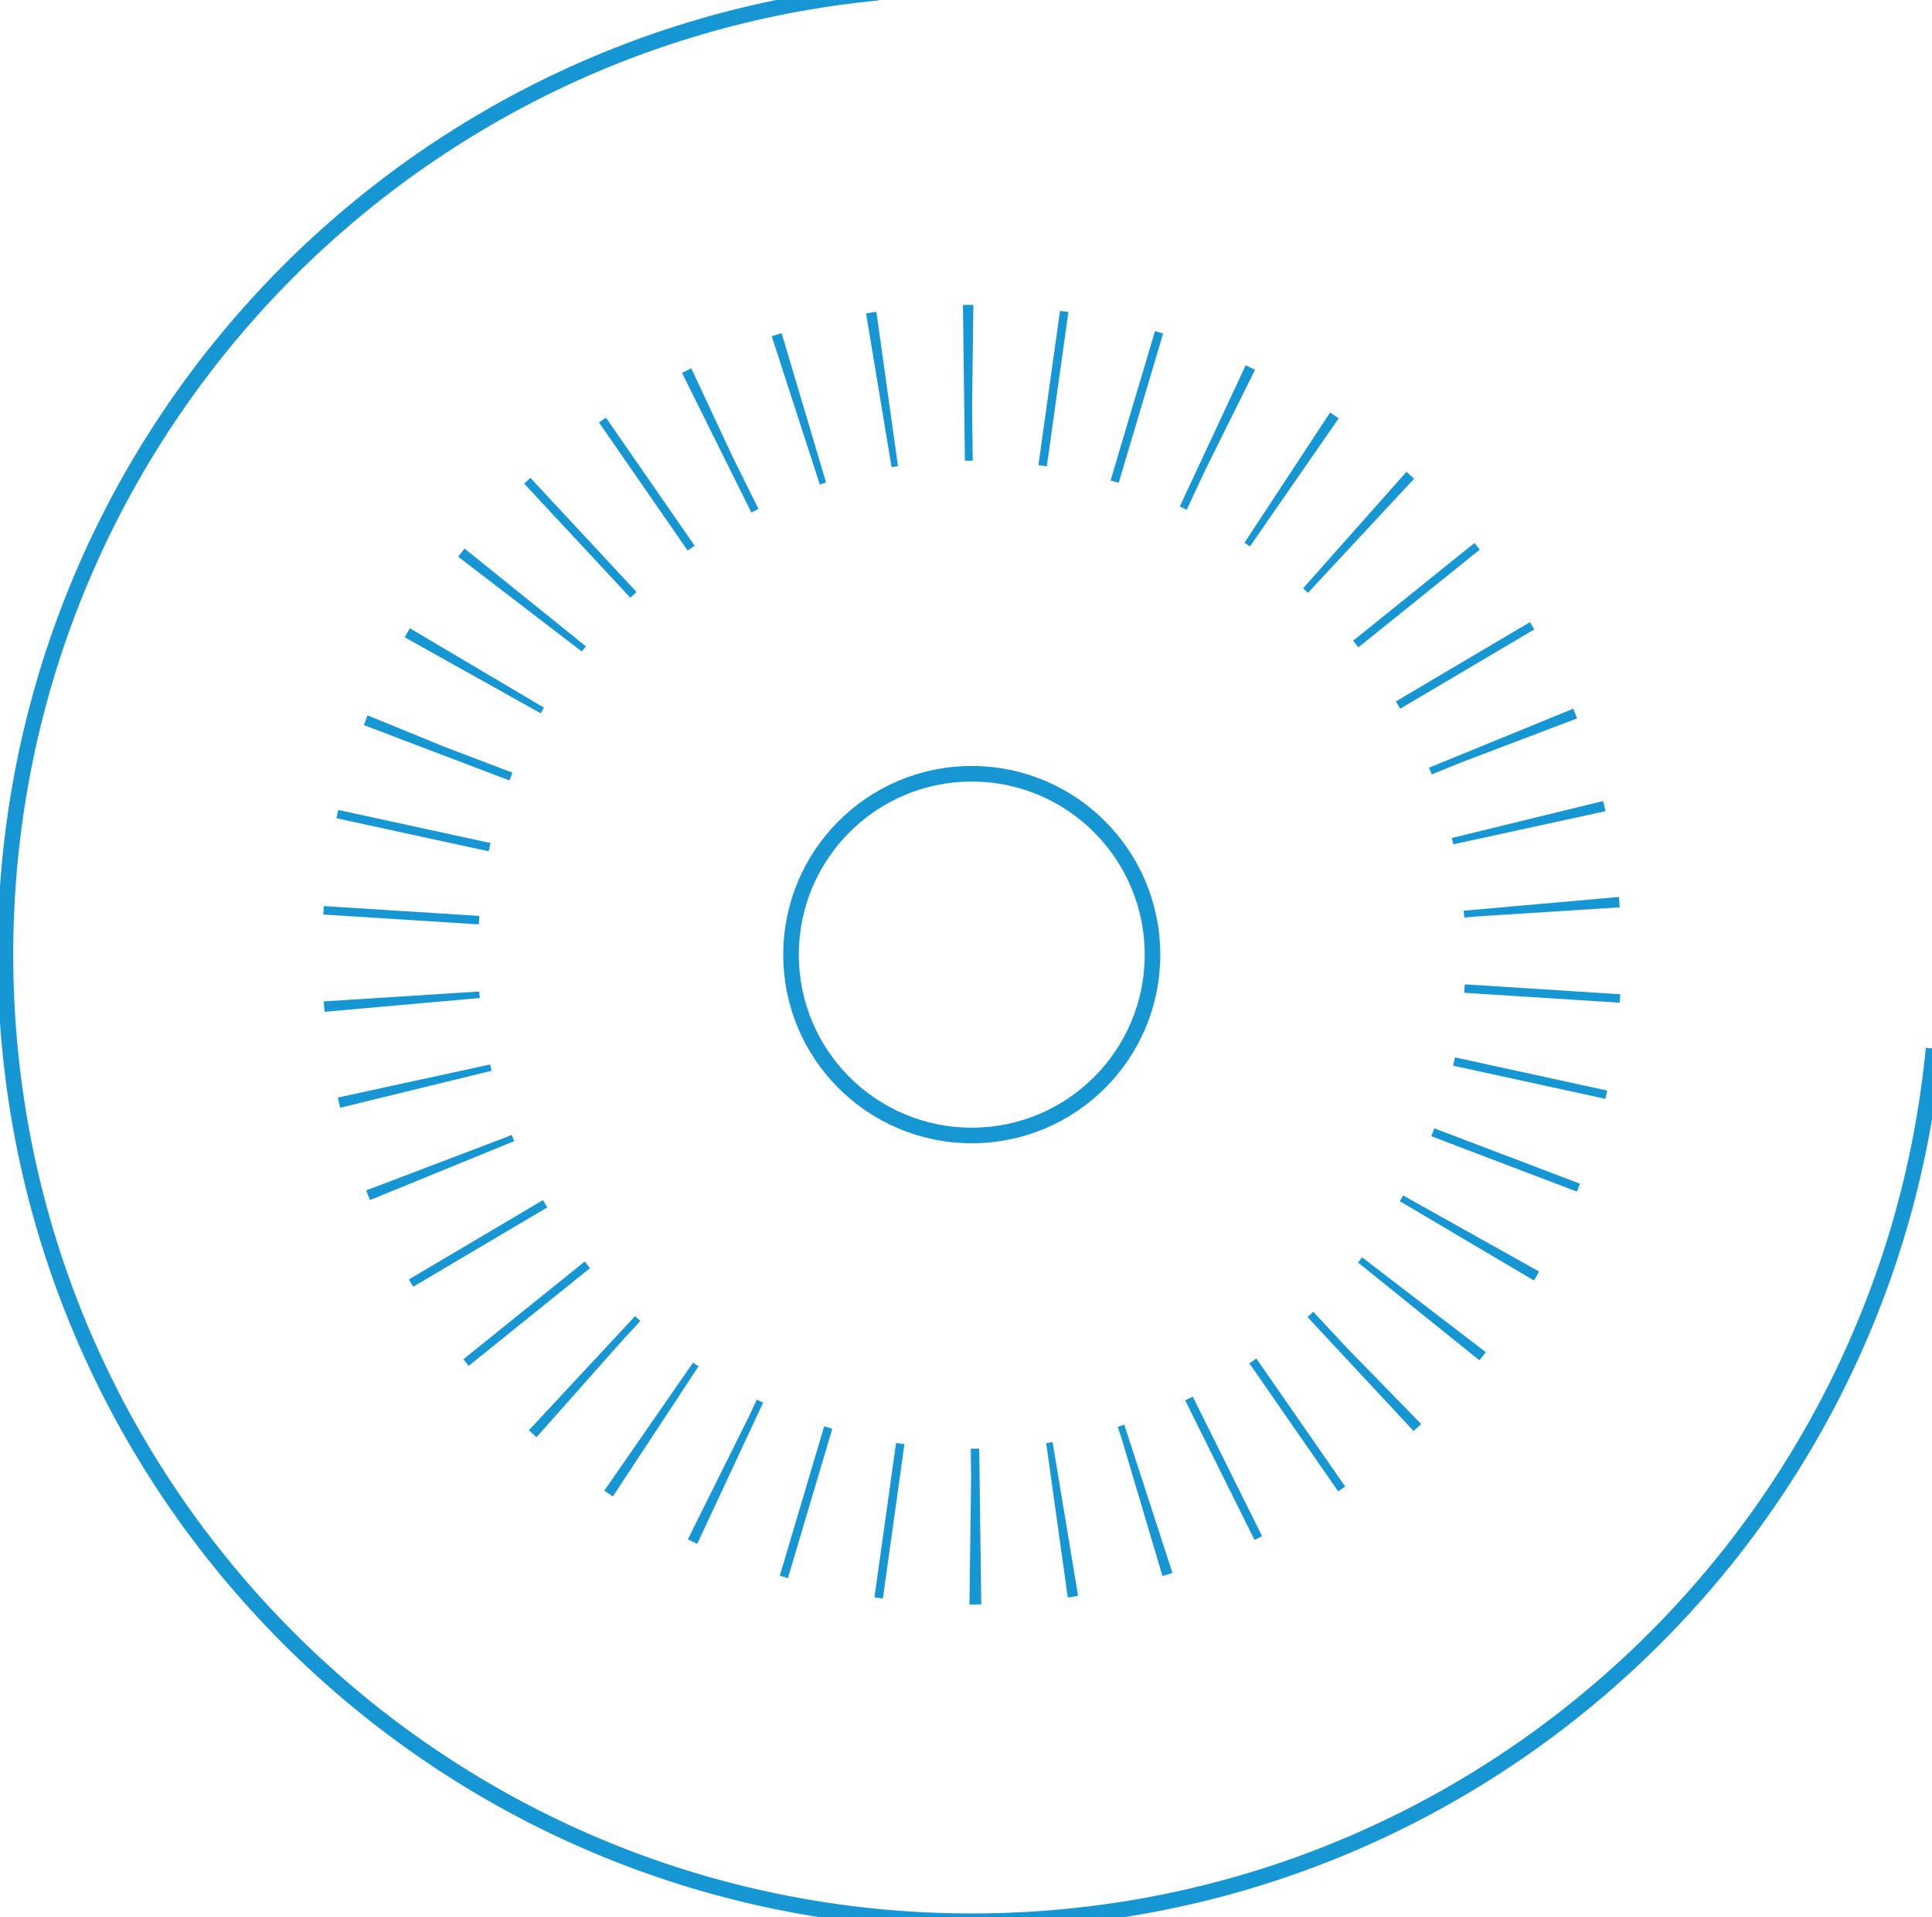
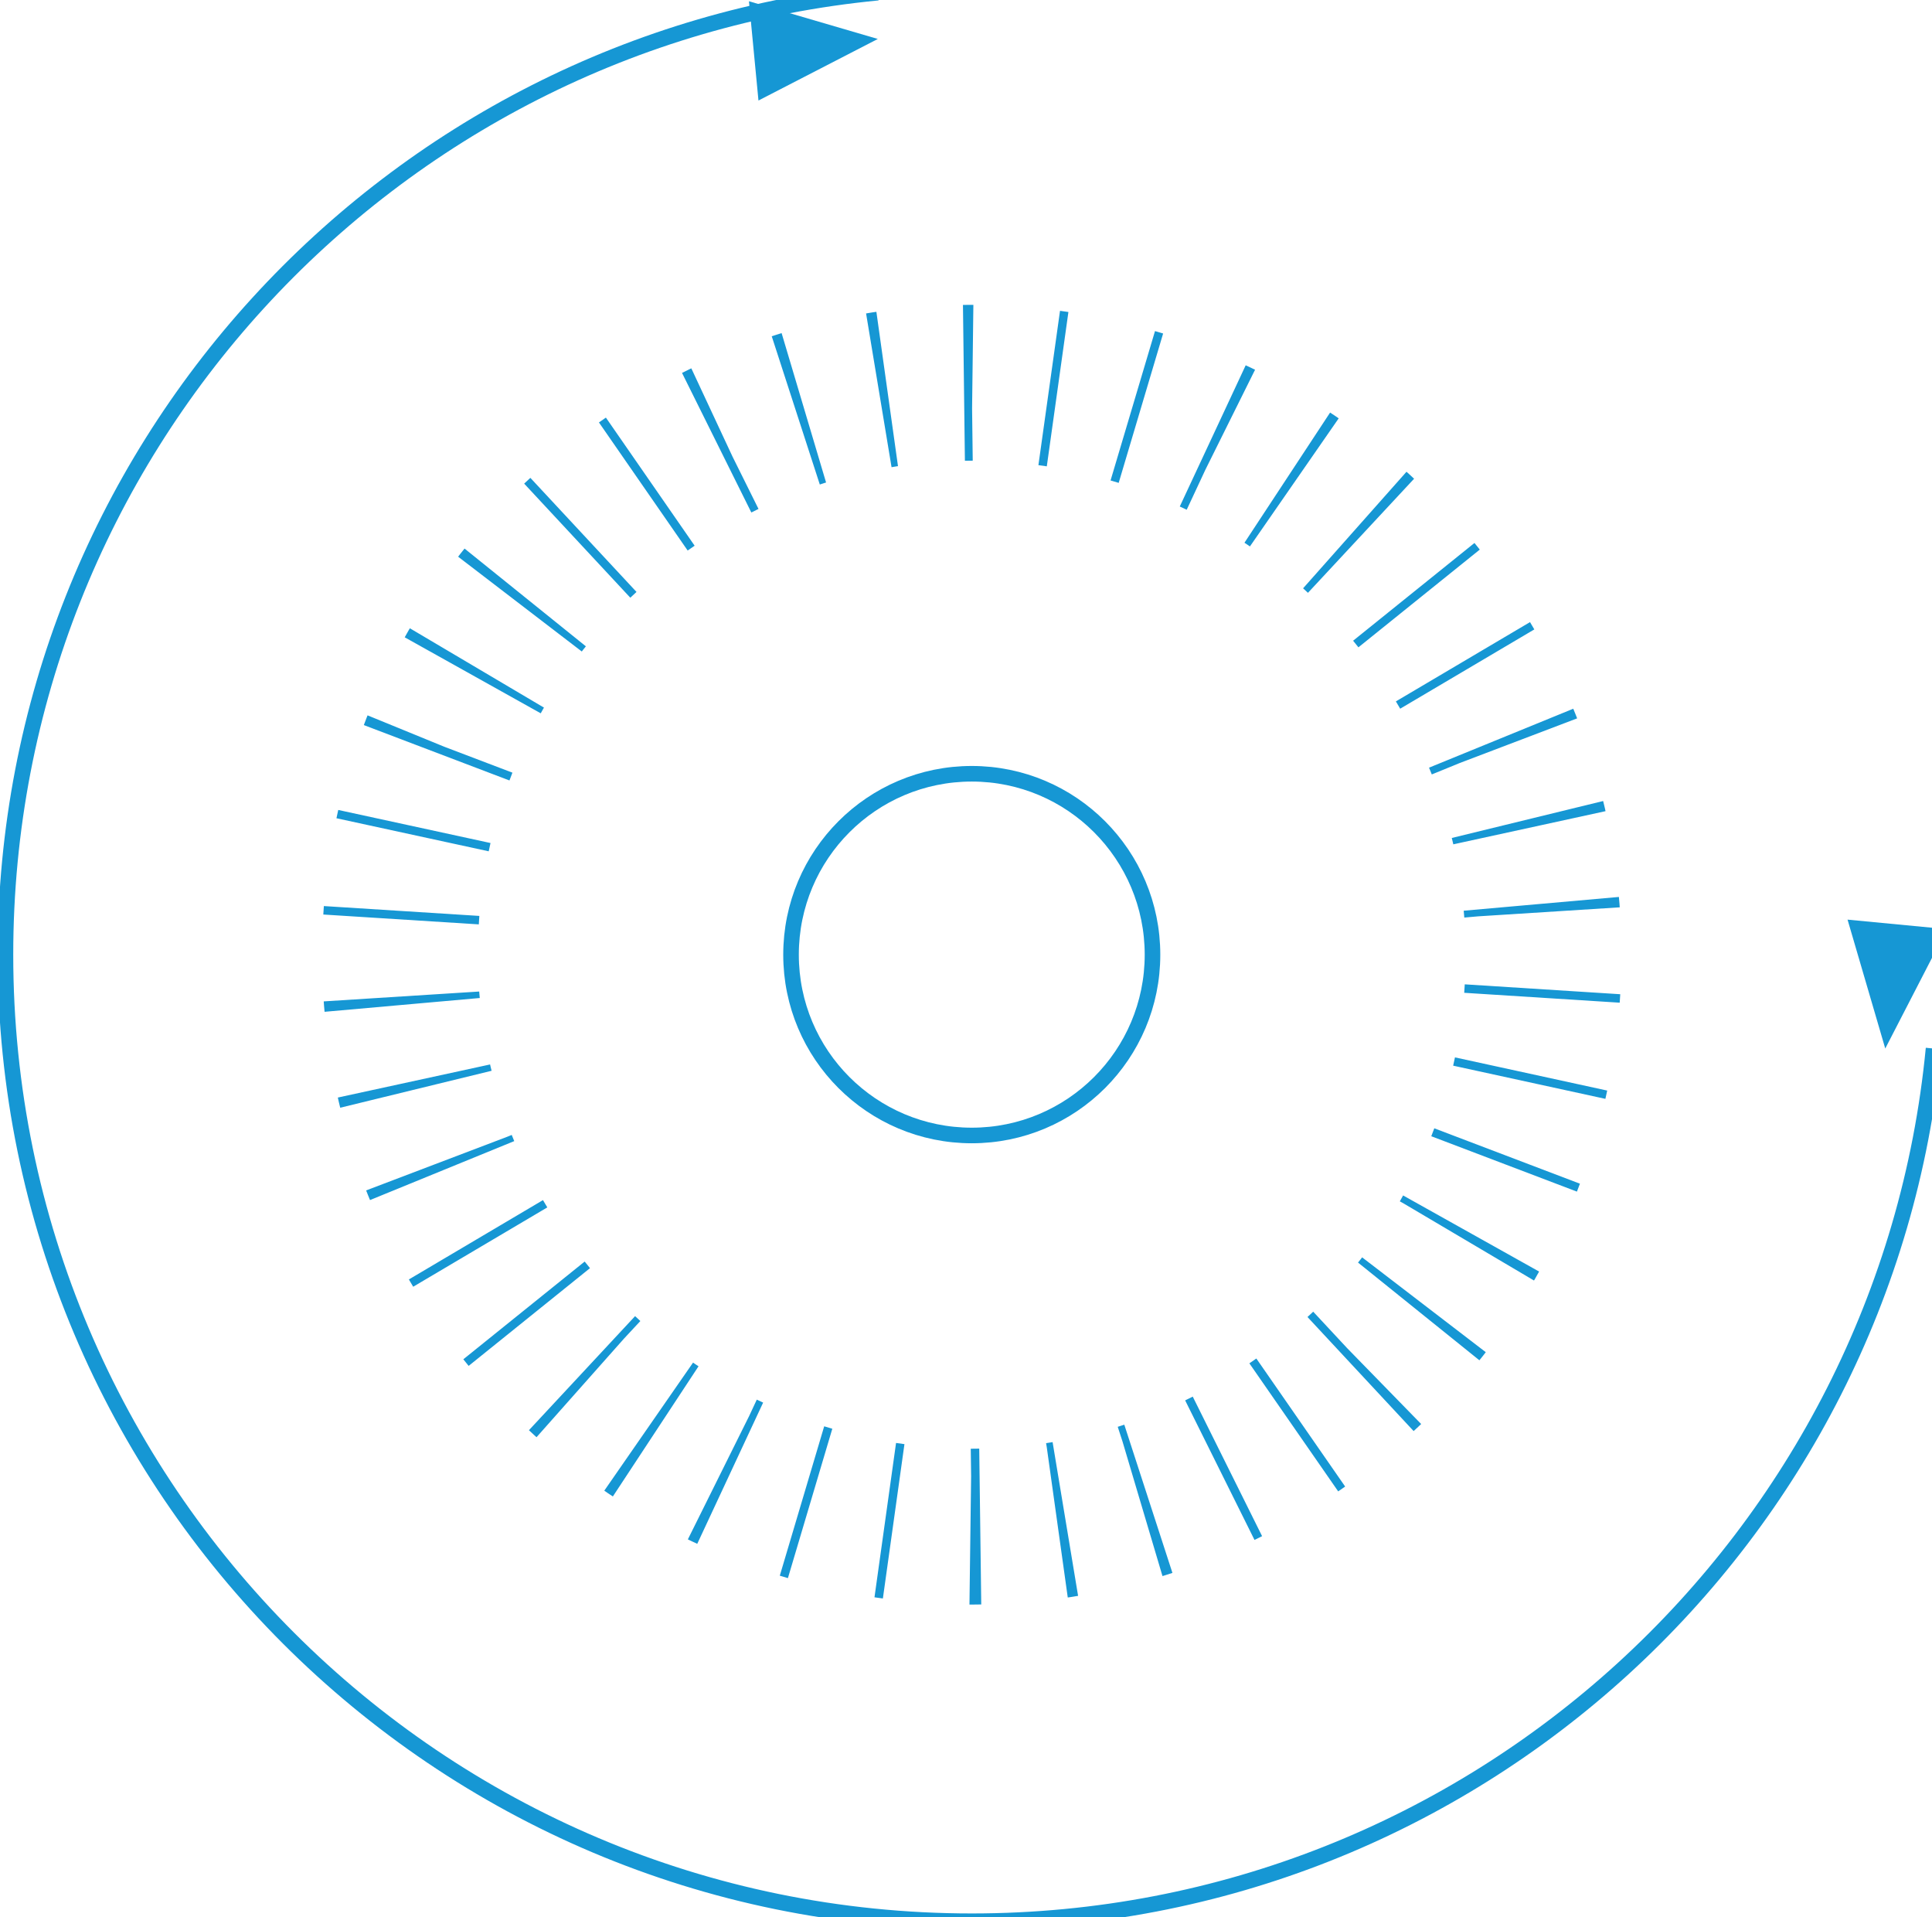
<svg xmlns="http://www.w3.org/2000/svg" viewBox="0 0 124 123" width="124" height="123">
  <path fill="none" stroke="#1697d4" stroke-width="1" stroke-linecap="butt" d="M62.37 72.86C68.78 72.86 73.97 67.67 73.97 61.26C73.97 54.85 68.78 49.65 62.37 49.65C55.96 49.65 50.77 54.85 50.77 61.26C50.77 67.67 55.96 72.86 62.37 72.86" />
  <path fill="none" stroke="#1697d4" stroke-width="10" stroke-dasharray=".544 4.945" stroke-linecap="butt" d="M62.37 97.96C82.64 97.96 99.07 81.53 99.07 61.26C99.07 40.99 82.64 24.56 62.37 24.56C42.1 24.56 25.67 40.99 25.67 61.26C25.67 81.53 42.1 97.96 62.37 97.96" />
  <path fill="none" stroke="#1697d4" stroke-width="1" stroke-linecap="butt" d="M56.34 -0.47C24.92 2.56 0.35 29.04 0.35 61.26C0.35 95.51 28.12 123.28 62.37 123.28C94.59 123.28 121.07 98.71 124.1 67.28" />
+   <path fill="#1697d4" d="M56.34 2.50L48.68 6.45L48.07 0.08Z" />
+   <path fill="#1697d4" d="M121.00 67.28L118.58 59.01L124.95 59.62Z" />
</svg>
